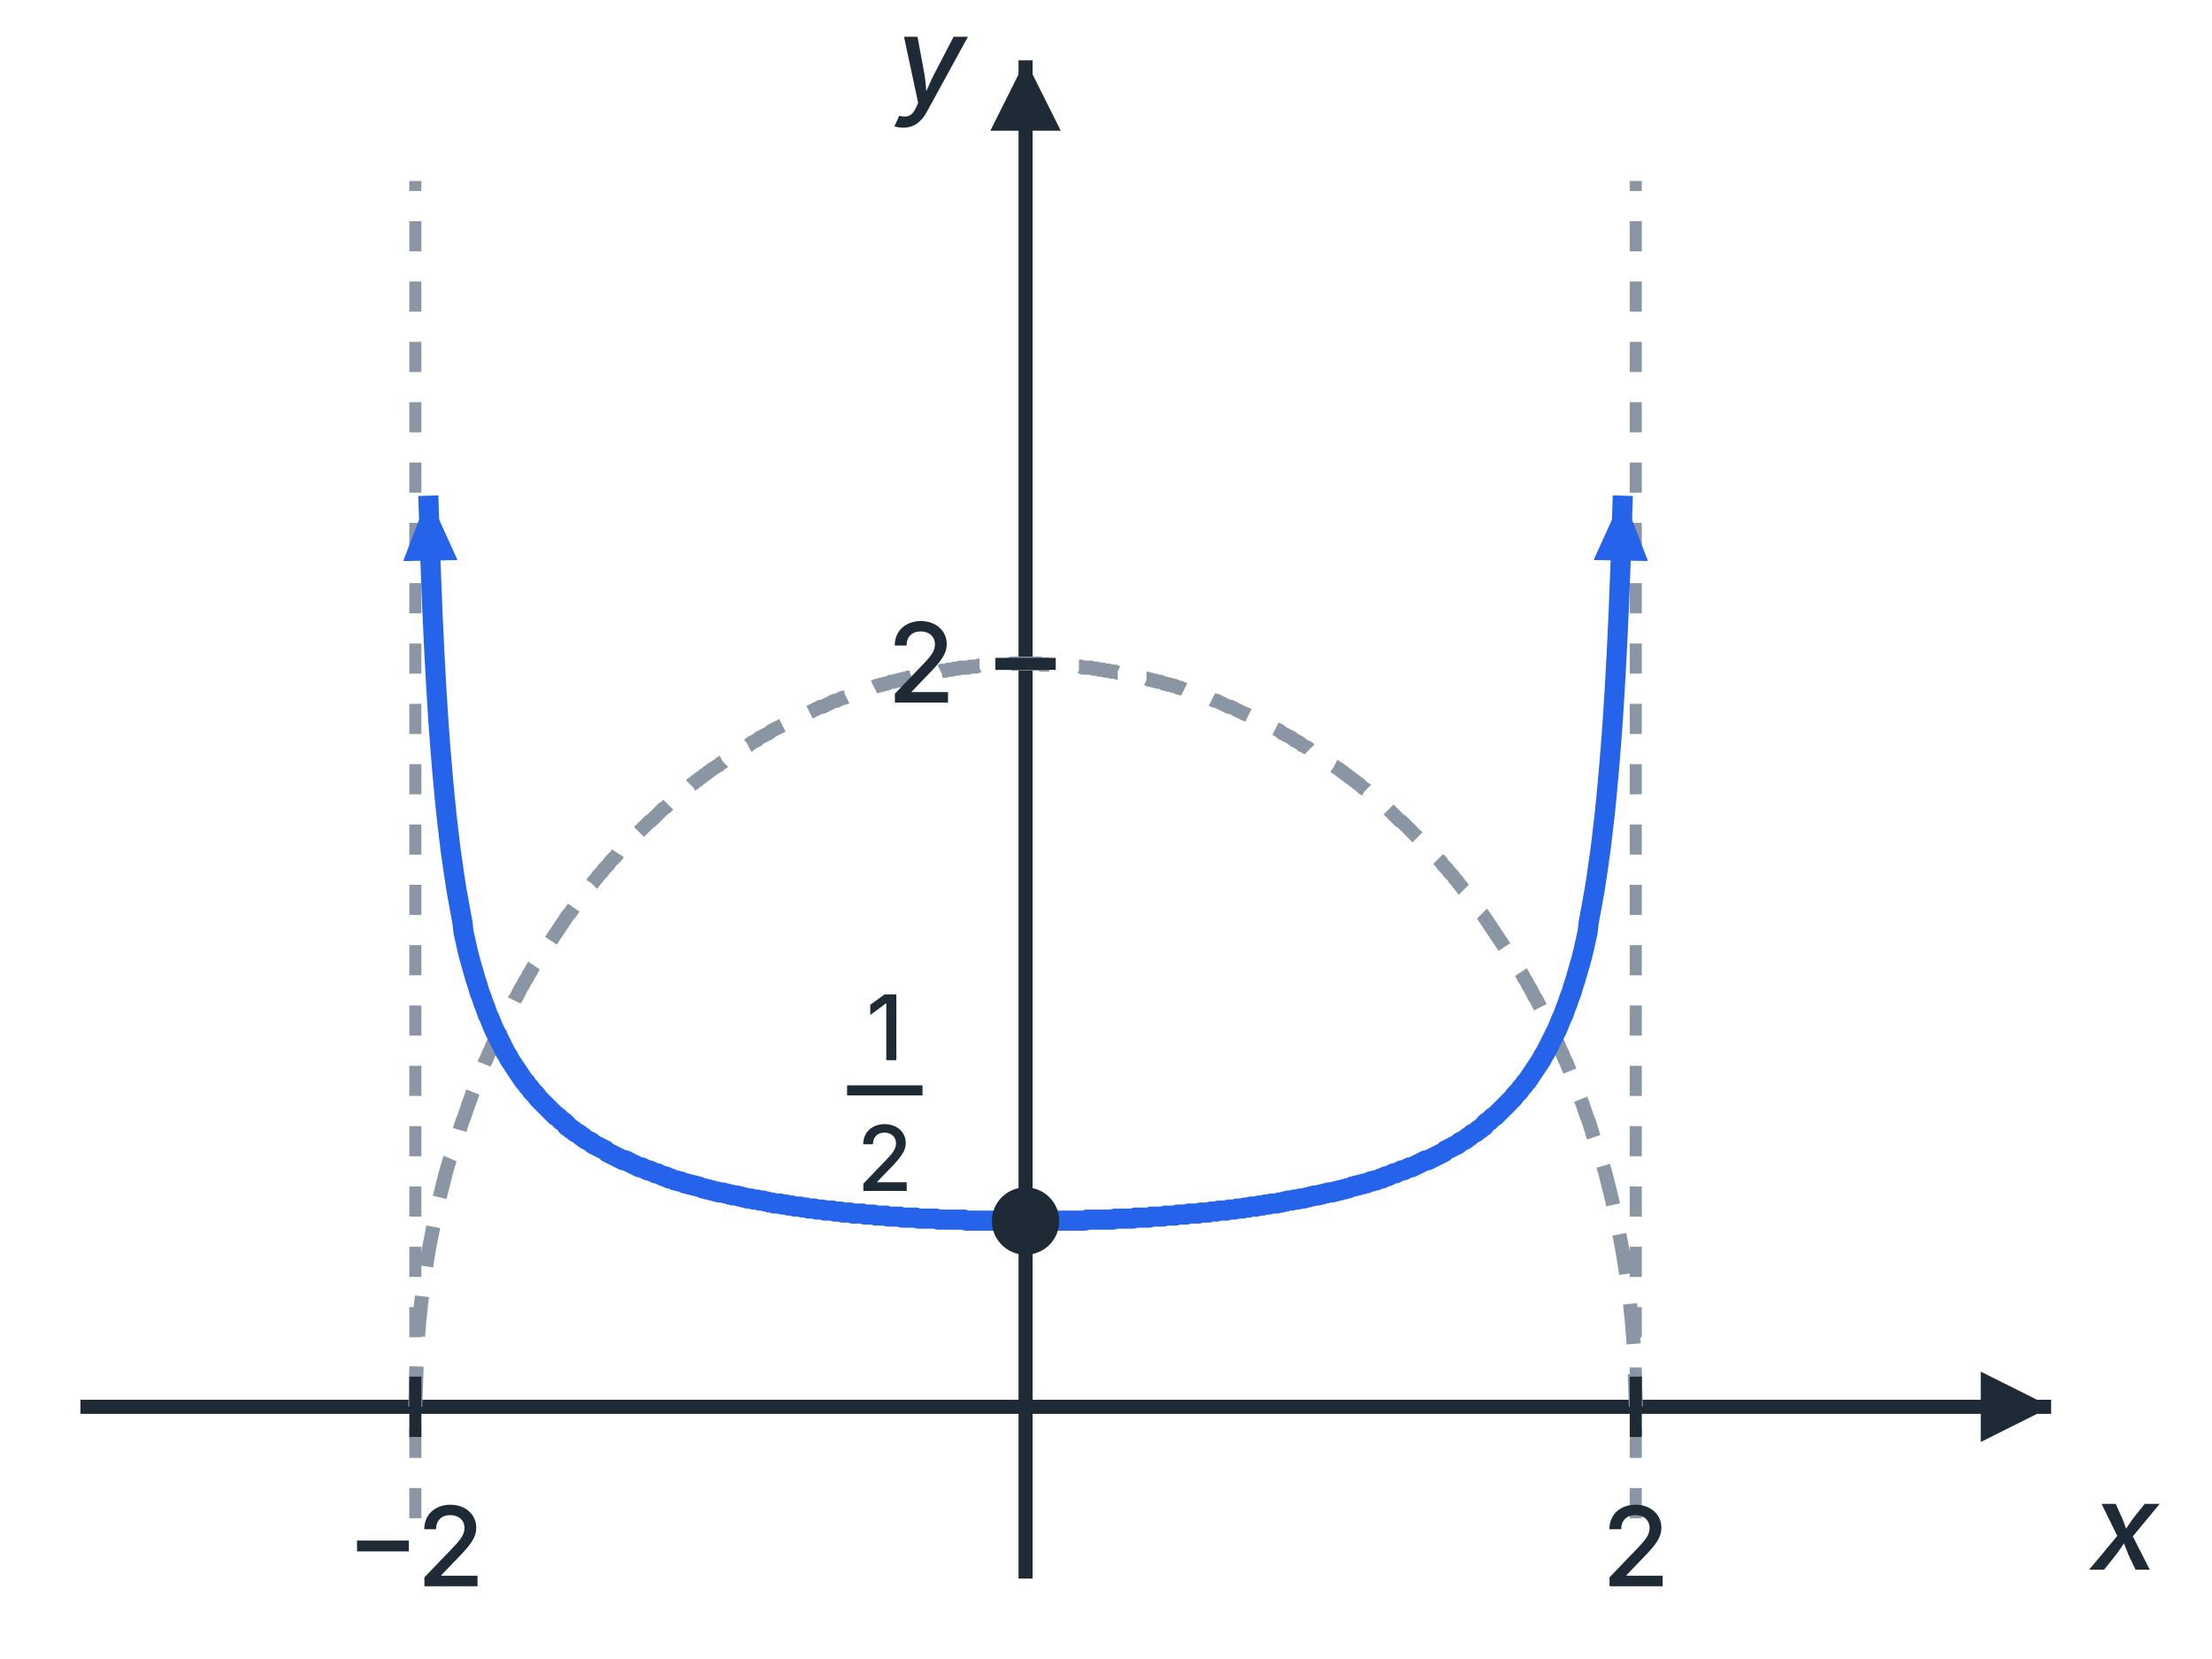
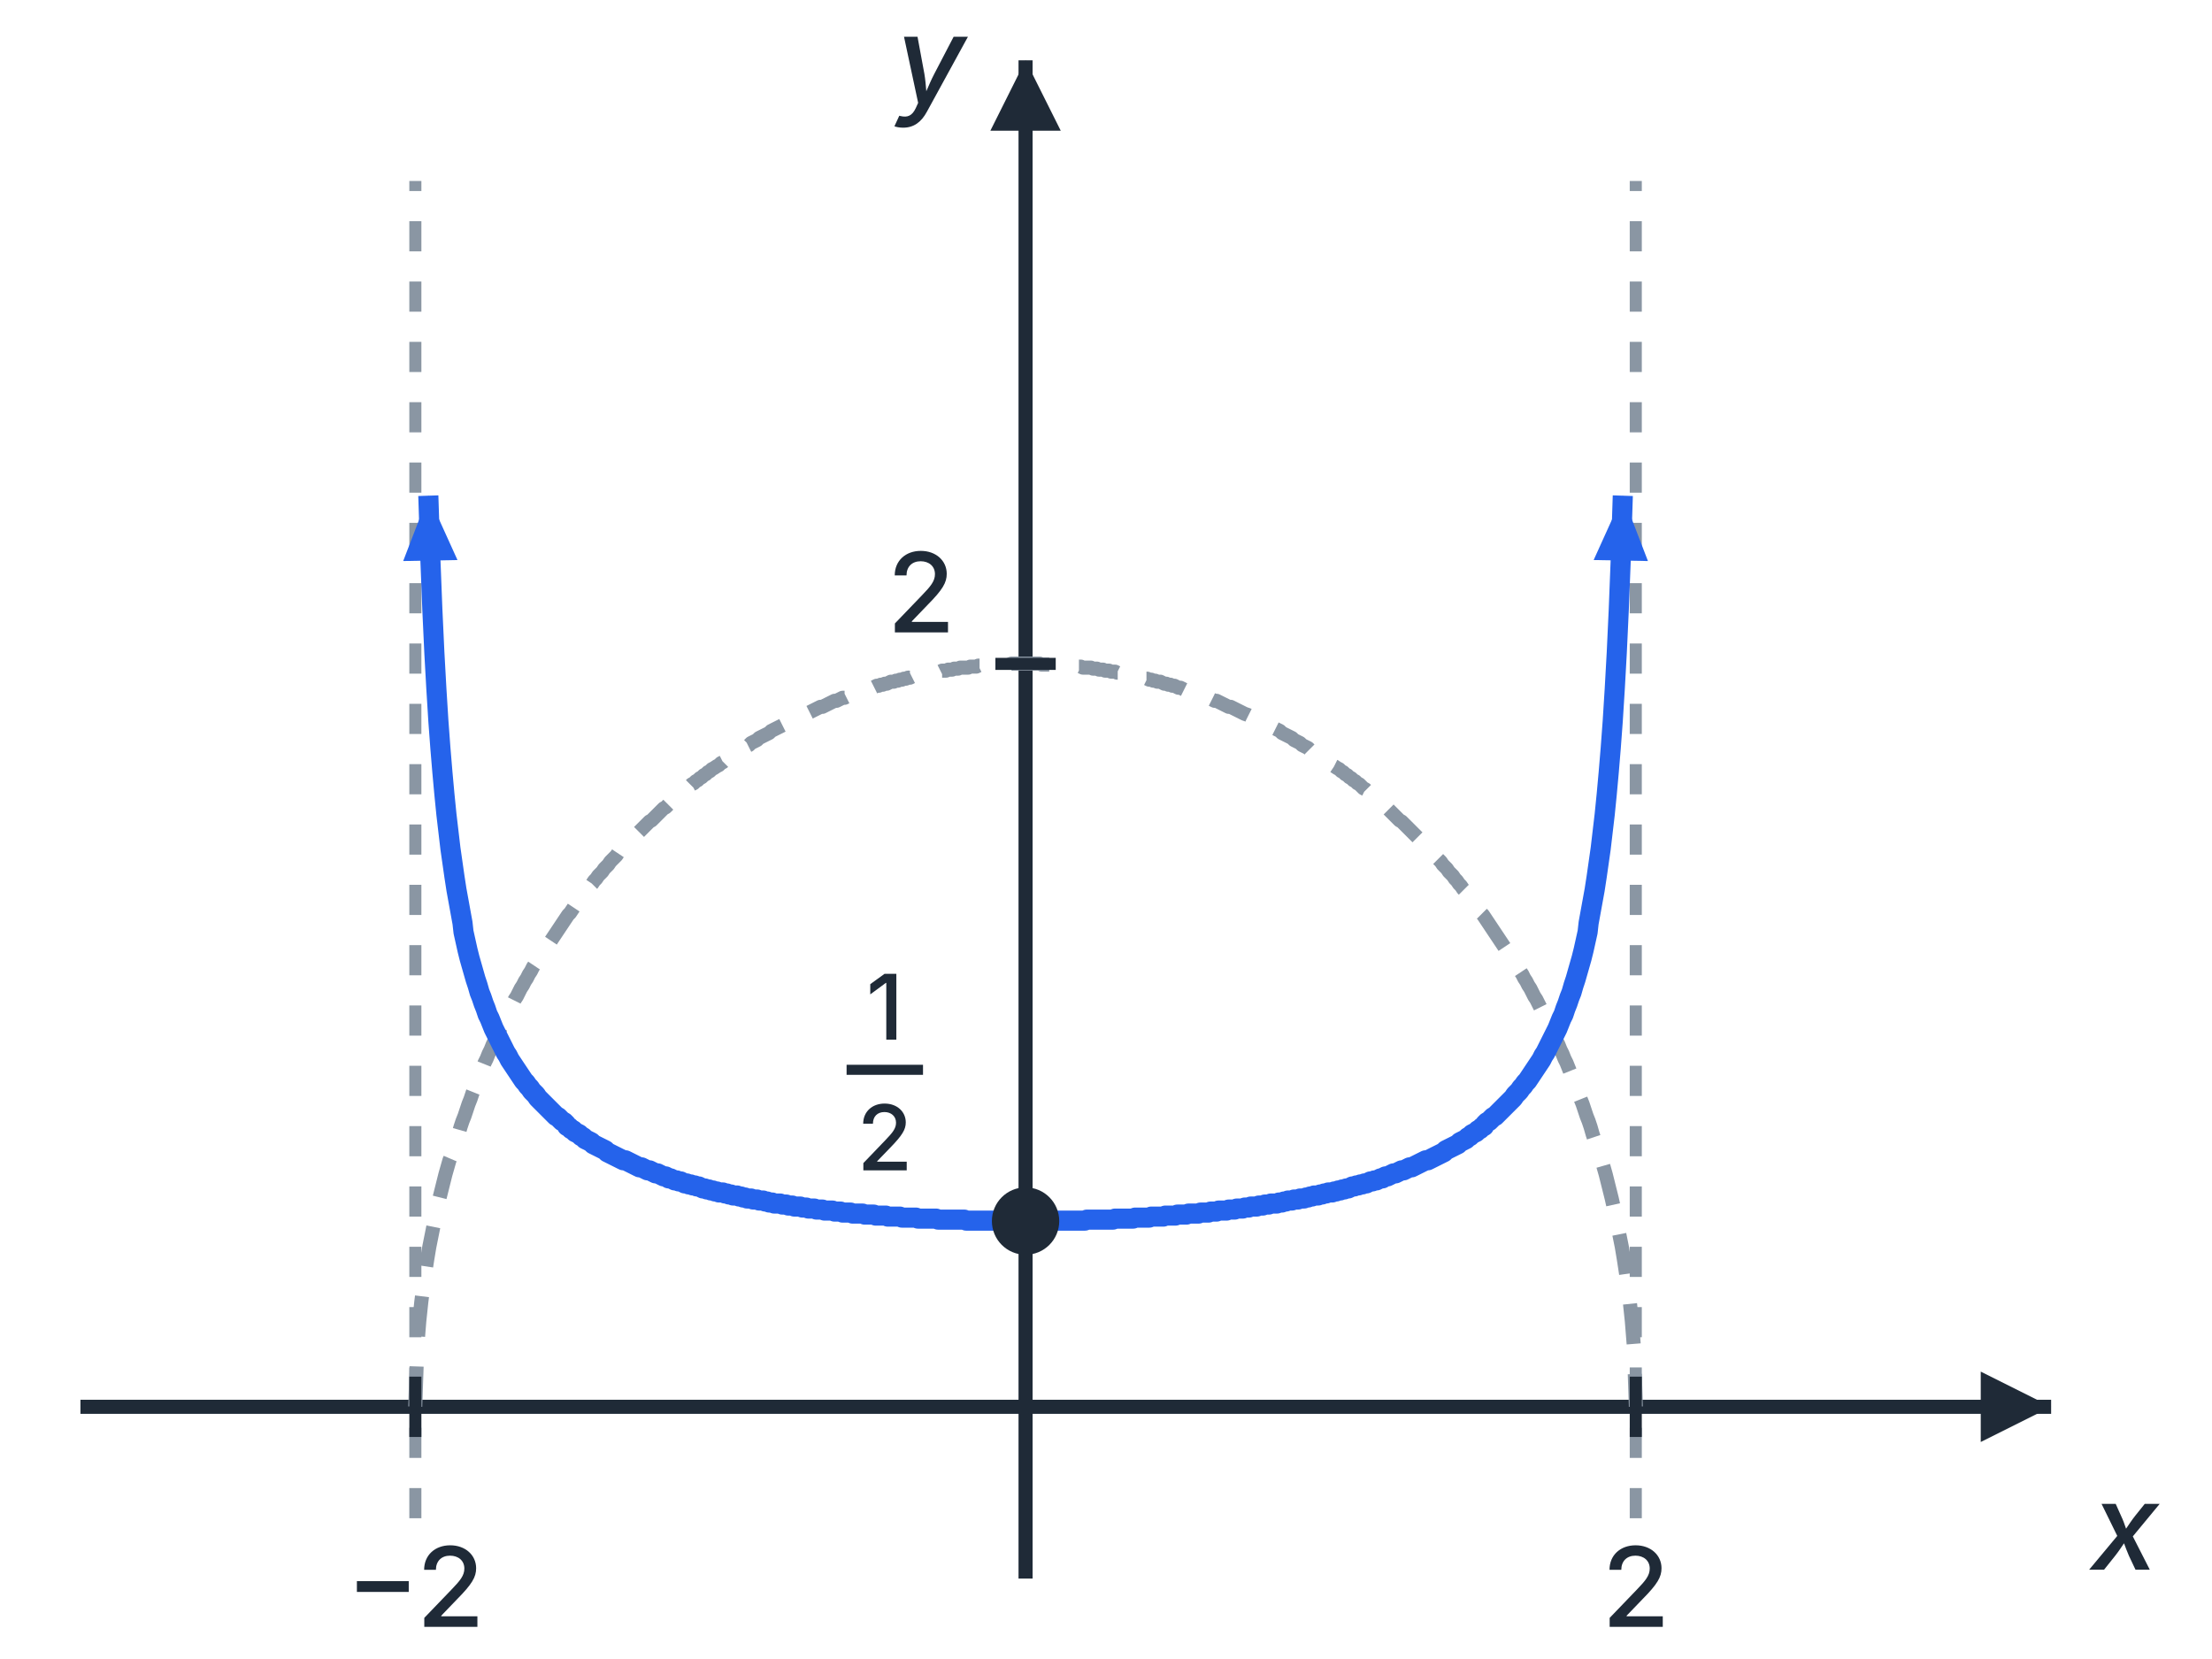
<svg xmlns="http://www.w3.org/2000/svg" viewBox="0 0 220 165" width="220" height="165" font-family="Inter, Arial, sans-serif">
  <line x1="8.0" y1="139.917" x2="204.0" y2="139.917" stroke="#1f2a37" stroke-width="1.4" />
  <path d="M204.0,139.917 l-7,-3.5 v7 z" fill="#1f2a37" />
  <line x1="102.0" y1="157.0" x2="102.0" y2="6.0" stroke="#1f2a37" stroke-width="1.4" />
  <path d="M102.0,6.0 l-3.5,7 h7 z" fill="#1f2a37" />
-   <text x="208.0" y="156.117" text-anchor="start" font-size="12" fill="#1f2a37" font-weight="500" font-style="italic">x</text>
-   <text x="96.0" y="10.2" text-anchor="end" font-size="12" fill="#1f2a37" font-weight="500" font-style="italic">y</text>
  <line x1="162.69" y1="151.0" x2="162.69" y2="18.0" stroke="#8a96a3" stroke-width="1.2" stroke-dasharray="3 3" />
  <line x1="41.31" y1="151.0" x2="41.31" y2="18.0" stroke="#8a96a3" stroke-width="1.2" stroke-dasharray="3 3" />
  <polyline points="41.3,139.9 41.5,133.9 41.7,131.4 41.9,129.5 42.1,127.9 42.3,126.5 42.5,125.2 42.7,124.0 42.9,123.0 43.1,122.0 43.3,121.0 43.5,120.1 43.7,119.2 43.9,118.4 44.1,117.6 44.3,116.8 44.5,116.1 44.7,115.4 45.0,114.7 45.2,114.0 45.4,113.4 45.6,112.8 45.8,112.1 46.0,111.5 46.2,111.0 46.4,110.4 46.6,109.8 46.8,109.3 47.0,108.7 47.2,108.2 47.4,107.7 47.6,107.2 47.8,106.7 48.0,106.2 48.2,105.7 48.4,105.3 48.6,104.8 48.8,104.4 49.0,103.9 49.2,103.5 49.4,103.1 49.6,102.6 49.8,102.2 50.0,101.8 50.2,101.4 50.4,101.0 50.6,100.6 50.8,100.2 51.0,99.8 51.2,99.4 51.4,99.1 51.6,98.7 51.8,98.3 52.0,98.0 52.2,97.6 52.4,97.3 52.6,96.9 52.8,96.6 53.0,96.2 53.2,95.9 53.4,95.6 53.7,95.3 53.9,94.9 54.1,94.6 54.3,94.3 54.5,94.0 54.7,93.7 54.9,93.4 55.1,93.1 55.3,92.8 55.5,92.5 55.7,92.2 55.9,91.9 56.1,91.6 56.3,91.3 56.5,91.0 56.7,90.8 56.9,90.5 57.1,90.2 57.3,89.9 57.5,89.7 57.7,89.4 57.9,89.2 58.1,88.9 58.3,88.6 58.5,88.4 58.7,88.1 58.9,87.9 59.1,87.6 59.3,87.4 59.5,87.1 59.7,86.9 59.9,86.7 60.1,86.4 60.3,86.2 60.5,86.0 60.7,85.7 60.9,85.5 61.1,85.3 61.3,85.1 61.5,84.8 61.7,84.6 61.9,84.4 62.1,84.2 62.3,84.0 62.6,83.8 62.8,83.6 63.0,83.3 63.2,83.1 63.4,82.9 63.6,82.7 63.8,82.5 64.0,82.3 64.2,82.1 64.4,81.9 64.6,81.7 64.8,81.6 65.0,81.4 65.2,81.2 65.4,81.0 65.6,80.8 65.8,80.6 66.0,80.4 66.2,80.3 66.4,80.1 66.6,79.9 66.8,79.7 67.0,79.6 67.2,79.4 67.4,79.2 67.6,79.0 67.8,78.9 68.0,78.7 68.2,78.5 68.4,78.4 68.6,78.2 68.8,78.0 69.0,77.9 69.2,77.7 69.4,77.6 69.6,77.4 69.8,77.3 70.0,77.1 70.2,77.0 70.4,76.8 70.6,76.7 70.8,76.5 71.0,76.4 71.3,76.2 71.5,76.1 71.7,75.9 71.9,75.8 72.1,75.6 72.3,75.5 72.5,75.4 72.7,75.2 72.9,75.1 73.1,75.0 73.3,74.8 73.5,74.7 73.7,74.6 73.9,74.4 74.1,74.3 74.3,74.2 74.5,74.1 74.7,73.9 74.9,73.8 75.1,73.7 75.3,73.6 75.5,73.4 75.7,73.3 75.9,73.2 76.1,73.1 76.3,73.0 76.5,72.9 76.7,72.7 76.9,72.6 77.1,72.5 77.3,72.4 77.5,72.3 77.7,72.2 77.9,72.1 78.1,72.0 78.3,71.9 78.5,71.8 78.7,71.7 78.9,71.6 79.1,71.5 79.3,71.4 79.5,71.3 79.7,71.2 79.9,71.1 80.2,71.0 80.4,70.9 80.6,70.8 80.8,70.7 81.0,70.6 81.2,70.5 81.4,70.4 81.6,70.3 81.8,70.3 82.0,70.2 82.2,70.1 82.4,70.0 82.6,69.9 82.8,69.8 83.0,69.7 83.2,69.7 83.4,69.6 83.6,69.5 83.8,69.4 84.0,69.4 84.2,69.3 84.4,69.2 84.6,69.1 84.8,69.1 85.0,69.0 85.2,68.9 85.4,68.8 85.6,68.8 85.8,68.7 86.0,68.6 86.2,68.6 86.4,68.5 86.6,68.4 86.8,68.4 87.0,68.3 87.2,68.2 87.4,68.2 87.6,68.1 87.8,68.1 88.0,68.0 88.2,68.0 88.4,67.9 88.6,67.8 88.9,67.8 89.1,67.7 89.3,67.7 89.5,67.6 89.7,67.6 89.9,67.5 90.1,67.5 90.3,67.4 90.5,67.4 90.7,67.3 90.9,67.3 91.1,67.2 91.3,67.2 91.5,67.1 91.7,67.1 91.9,67.1 92.1,67.0 92.3,67.0 92.5,66.9 92.7,66.9 92.9,66.9 93.1,66.8 93.3,66.8 93.5,66.8 93.7,66.7 93.9,66.7 94.1,66.7 94.3,66.6 94.5,66.6 94.7,66.6 94.9,66.5 95.1,66.5 95.3,66.5 95.5,66.4 95.7,66.4 95.9,66.4 96.1,66.4 96.3,66.4 96.5,66.3 96.7,66.3 96.9,66.3 97.1,66.3 97.3,66.2 97.5,66.2 97.8,66.2 98.0,66.2 98.2,66.2 98.4,66.2 98.6,66.1 98.8,66.1 99.0,66.1 99.2,66.1 99.4,66.1 99.6,66.1 99.8,66.1 100.0,66.1 100.2,66.1 100.4,66.1 100.6,66.0 100.8,66.0 101.0,66.0 101.2,66.0 101.4,66.0 101.6,66.0 101.8,66.0 102.0,66.0 102.2,66.0 102.4,66.0 102.6,66.0 102.8,66.0 103.0,66.0 103.2,66.0 103.4,66.0 103.6,66.1 103.8,66.1 104.0,66.1 104.2,66.1 104.4,66.1 104.6,66.1 104.8,66.1 105.0,66.1 105.2,66.1 105.4,66.1 105.6,66.2 105.8,66.2 106.0,66.2 106.2,66.2 106.5,66.2 106.7,66.2 106.9,66.3 107.1,66.3 107.3,66.3 107.5,66.3 107.7,66.4 107.9,66.4 108.1,66.4 108.3,66.4 108.5,66.4 108.7,66.5 108.9,66.5 109.1,66.5 109.3,66.6 109.5,66.6 109.7,66.6 109.9,66.7 110.1,66.7 110.3,66.7 110.5,66.8 110.7,66.8 110.9,66.8 111.1,66.9 111.3,66.9 111.5,66.9 111.7,67.0 111.9,67.0 112.1,67.1 112.3,67.1 112.5,67.1 112.7,67.2 112.9,67.2 113.1,67.3 113.3,67.3 113.5,67.4 113.7,67.4 113.9,67.5 114.1,67.5 114.3,67.6 114.5,67.6 114.7,67.7 114.9,67.7 115.1,67.8 115.4,67.8 115.6,67.9 115.8,68.0 116.0,68.0 116.2,68.1 116.4,68.1 116.6,68.2 116.8,68.2 117.0,68.3 117.2,68.4 117.4,68.4 117.6,68.5 117.8,68.6 118.0,68.6 118.2,68.7 118.4,68.8 118.6,68.8 118.8,68.9 119.0,69.0 119.2,69.1 119.4,69.1 119.6,69.2 119.8,69.3 120.0,69.4 120.2,69.4 120.4,69.5 120.6,69.6 120.8,69.7 121.0,69.7 121.2,69.8 121.4,69.9 121.6,70.0 121.8,70.1 122.0,70.2 122.2,70.3 122.4,70.3 122.6,70.4 122.8,70.5 123.0,70.6 123.2,70.7 123.4,70.8 123.6,70.9 123.8,71.0 124.1,71.1 124.3,71.2 124.5,71.3 124.7,71.4 124.9,71.5 125.1,71.6 125.3,71.7 125.5,71.8 125.7,71.9 125.9,72.0 126.1,72.1 126.3,72.2 126.5,72.3 126.7,72.4 126.9,72.5 127.1,72.6 127.3,72.7 127.5,72.9 127.7,73.0 127.9,73.1 128.1,73.2 128.3,73.3 128.5,73.4 128.7,73.6 128.9,73.7 129.1,73.8 129.3,73.9 129.5,74.1 129.7,74.2 129.9,74.3 130.1,74.4 130.3,74.6 130.5,74.7 130.7,74.8 130.9,75.0 131.1,75.1 131.3,75.2 131.5,75.4 131.7,75.5 131.9,75.6 132.1,75.8 132.3,75.9 132.5,76.1 132.7,76.2 133.0,76.4 133.2,76.5 133.4,76.7 133.6,76.8 133.8,77.0 134.0,77.1 134.2,77.3 134.4,77.4 134.6,77.6 134.8,77.7 135.0,77.9 135.2,78.0 135.4,78.2 135.6,78.4 135.8,78.5 136.0,78.7 136.2,78.9 136.4,79.0 136.6,79.2 136.8,79.4 137.0,79.6 137.2,79.7 137.4,79.9 137.6,80.1 137.8,80.3 138.0,80.4 138.2,80.6 138.4,80.8 138.6,81.0 138.8,81.2 139.0,81.4 139.2,81.6 139.4,81.7 139.6,81.9 139.8,82.1 140.0,82.3 140.2,82.5 140.4,82.7 140.6,82.9 140.8,83.1 141.0,83.3 141.2,83.6 141.4,83.8 141.7,84.0 141.9,84.2 142.1,84.4 142.3,84.6 142.5,84.8 142.7,85.1 142.9,85.3 143.1,85.5 143.3,85.7 143.5,86.0 143.7,86.2 143.9,86.4 144.1,86.7 144.3,86.9 144.5,87.1 144.7,87.4 144.9,87.6 145.1,87.9 145.3,88.1 145.5,88.4 145.7,88.6 145.9,88.9 146.1,89.2 146.3,89.4 146.5,89.7 146.7,89.9 146.9,90.2 147.1,90.5 147.3,90.8 147.5,91.0 147.7,91.3 147.9,91.6 148.1,91.9 148.3,92.2 148.5,92.5 148.7,92.8 148.9,93.1 149.1,93.4 149.3,93.7 149.5,94.0 149.7,94.3 149.9,94.6 150.1,94.9 150.3,95.3 150.6,95.6 150.8,95.9 151.0,96.2 151.2,96.6 151.4,96.9 151.6,97.3 151.8,97.6 152.0,98.0 152.2,98.3 152.4,98.7 152.6,99.1 152.8,99.4 153.0,99.8 153.2,100.2 153.4,100.6 153.6,101.0 153.8,101.4 154.0,101.8 154.2,102.2 154.4,102.6 154.6,103.1 154.8,103.5 155.0,103.9 155.2,104.4 155.4,104.8 155.6,105.3 155.8,105.7 156.0,106.2 156.2,106.7 156.4,107.2 156.6,107.7 156.8,108.2 157.0,108.7 157.2,109.3 157.4,109.8 157.6,110.4 157.8,111.0 158.0,111.5 158.2,112.1 158.4,112.8 158.6,113.4 158.8,114.0 159.0,114.7 159.3,115.4 159.5,116.1 159.7,116.8 159.9,117.6 160.1,118.4 160.3,119.2 160.5,120.1 160.7,121.0 160.9,122.0 161.1,123.0 161.3,124.0 161.5,125.2 161.7,126.5 161.9,127.9 162.1,129.5 162.3,131.4 162.5,133.9 162.7,139.9" fill="none" stroke="#8a96a3" stroke-width="1.4" stroke-dasharray="4 3" stroke-linejoin="round" />
  <polyline points="42.6,49.3 42.8,55.5 43.0,60.6 43.2,64.9 43.4,68.5 43.6,71.7 43.8,74.4 44.0,76.8 44.2,79.0 44.4,81.0 44.6,82.7 44.8,84.4 45.0,85.8 45.2,87.2 45.4,88.5 45.6,89.6 45.8,90.7 46.0,91.8 46.1,92.7 46.3,93.6 46.5,94.5 46.7,95.3 46.9,96.0 47.1,96.7 47.3,97.4 47.5,98.0 47.7,98.7 47.9,99.2 48.1,99.8 48.3,100.3 48.5,100.9 48.7,101.3 48.9,101.8 49.1,102.3 49.3,102.7 49.5,103.1 49.7,103.5 49.9,103.9 50.1,104.3 50.3,104.7 50.5,105.0 50.7,105.4 50.9,105.7 51.1,106.0 51.3,106.3 51.5,106.6 51.7,106.9 51.9,107.2 52.1,107.5 52.3,107.7 52.5,108.0 52.7,108.2 52.9,108.5 53.1,108.7 53.3,108.9 53.5,109.2 53.7,109.4 53.9,109.6 54.1,109.8 54.3,110.0 54.5,110.2 54.7,110.4 54.9,110.6 55.1,110.8 55.3,111.0 55.5,111.1 55.7,111.3 55.9,111.5 56.1,111.6 56.3,111.8 56.4,112.0 56.6,112.1 56.8,112.3 57.0,112.4 57.2,112.6 57.4,112.7 57.6,112.8 57.8,113.0 58.0,113.1 58.2,113.3 58.4,113.4 58.6,113.5 58.8,113.6 59.0,113.8 59.2,113.9 59.4,114.0 59.6,114.1 59.8,114.2 60.0,114.3 60.2,114.4 60.4,114.6 60.6,114.7 60.8,114.8 61.0,114.9 61.2,115.0 61.4,115.1 61.6,115.2 61.8,115.3 62.0,115.4 62.2,115.4 62.4,115.5 62.6,115.6 62.8,115.7 63.0,115.8 63.2,115.9 63.4,116.0 63.6,116.1 63.8,116.1 64.0,116.2 64.2,116.3 64.4,116.4 64.6,116.4 64.8,116.5 65.0,116.6 65.2,116.7 65.4,116.7 65.6,116.8 65.8,116.9 66.0,117.0 66.2,117.0 66.4,117.1 66.5,117.2 66.7,117.2 66.9,117.3 67.1,117.4 67.3,117.4 67.5,117.5 67.7,117.5 67.9,117.6 68.1,117.7 68.3,117.7 68.5,117.8 68.7,117.8 68.9,117.9 69.1,117.9 69.3,118.0 69.5,118.0 69.7,118.1 69.9,118.2 70.1,118.2 70.3,118.3 70.5,118.3 70.7,118.4 70.9,118.4 71.1,118.5 71.3,118.5 71.5,118.6 71.7,118.6 71.9,118.6 72.1,118.7 72.3,118.7 72.5,118.8 72.7,118.8 72.9,118.9 73.1,118.9 73.3,118.9 73.5,119.0 73.7,119.0 73.9,119.1 74.1,119.1 74.3,119.2 74.5,119.2 74.7,119.2 74.9,119.3 75.1,119.3 75.3,119.3 75.5,119.4 75.7,119.4 75.9,119.4 76.1,119.5 76.3,119.5 76.5,119.6 76.6,119.6 76.8,119.6 77.0,119.7 77.2,119.7 77.4,119.7 77.6,119.7 77.8,119.8 78.0,119.8 78.2,119.8 78.4,119.9 78.6,119.9 78.8,119.9 79.0,120.0 79.2,120.0 79.4,120.0 79.6,120.0 79.8,120.1 80.0,120.1 80.2,120.1 80.4,120.2 80.6,120.2 80.8,120.2 81.0,120.2 81.2,120.3 81.4,120.3 81.6,120.3 81.8,120.3 82.0,120.4 82.2,120.4 82.4,120.4 82.6,120.4 82.8,120.4 83.0,120.5 83.2,120.5 83.4,120.5 83.6,120.5 83.8,120.6 84.0,120.6 84.2,120.6 84.4,120.6 84.6,120.6 84.8,120.7 85.0,120.7 85.2,120.7 85.4,120.7 85.6,120.7 85.8,120.7 86.0,120.8 86.2,120.8 86.4,120.8 86.6,120.8 86.8,120.8 86.9,120.8 87.1,120.9 87.3,120.9 87.5,120.9 87.7,120.9 87.9,120.9 88.1,120.9 88.3,121.0 88.5,121.0 88.7,121.0 88.9,121.0 89.1,121.0 89.3,121.0 89.5,121.0 89.7,121.1 89.9,121.1 90.1,121.1 90.3,121.1 90.5,121.1 90.7,121.1 90.9,121.1 91.1,121.1 91.3,121.2 91.5,121.2 91.7,121.2 91.9,121.2 92.1,121.2 92.3,121.2 92.5,121.2 92.7,121.2 92.9,121.2 93.1,121.2 93.3,121.3 93.5,121.3 93.7,121.3 93.9,121.3 94.1,121.3 94.3,121.3 94.5,121.3 94.7,121.3 94.9,121.3 95.1,121.3 95.3,121.3 95.5,121.3 95.7,121.3 95.9,121.3 96.1,121.4 96.3,121.4 96.5,121.4 96.7,121.4 96.9,121.4 97.0,121.4 97.2,121.4 97.4,121.4 97.6,121.4 97.8,121.4 98.0,121.4 98.2,121.4 98.4,121.4 98.6,121.4 98.8,121.4 99.0,121.4 99.2,121.4 99.4,121.4 99.6,121.4 99.8,121.4 100.0,121.4 100.2,121.4 100.4,121.4 100.6,121.4 100.8,121.4 101.0,121.4 101.2,121.4 101.4,121.4 101.6,121.4 101.8,121.4 102.0,121.4 102.2,121.4 102.4,121.4 102.6,121.4 102.8,121.4 103.0,121.4 103.2,121.4 103.4,121.4 103.6,121.4 103.8,121.4 104.0,121.4 104.2,121.4 104.4,121.4 104.6,121.4 104.8,121.4 105.0,121.4 105.2,121.4 105.4,121.4 105.6,121.4 105.8,121.4 106.0,121.4 106.2,121.4 106.4,121.4 106.6,121.4 106.8,121.4 107.0,121.4 107.1,121.4 107.3,121.4 107.5,121.4 107.7,121.4 107.9,121.4 108.1,121.3 108.3,121.3 108.5,121.3 108.7,121.3 108.9,121.3 109.1,121.3 109.3,121.3 109.5,121.3 109.7,121.3 109.9,121.3 110.1,121.3 110.3,121.3 110.5,121.3 110.7,121.3 110.9,121.2 111.1,121.2 111.3,121.2 111.5,121.2 111.7,121.2 111.9,121.2 112.1,121.2 112.3,121.2 112.5,121.2 112.7,121.2 112.9,121.1 113.1,121.1 113.3,121.1 113.5,121.1 113.7,121.1 113.9,121.1 114.1,121.1 114.3,121.1 114.5,121.0 114.7,121.0 114.9,121.0 115.1,121.0 115.3,121.0 115.5,121.0 115.7,121.0 115.9,120.9 116.1,120.9 116.3,120.9 116.5,120.9 116.7,120.9 116.9,120.9 117.1,120.8 117.2,120.8 117.4,120.8 117.6,120.8 117.8,120.8 118.0,120.8 118.2,120.7 118.4,120.7 118.6,120.7 118.8,120.7 119.0,120.7 119.2,120.7 119.4,120.6 119.6,120.6 119.8,120.6 120.0,120.6 120.2,120.6 120.4,120.5 120.6,120.5 120.8,120.5 121.0,120.5 121.2,120.4 121.4,120.4 121.6,120.4 121.8,120.4 122.0,120.4 122.2,120.3 122.4,120.3 122.6,120.3 122.8,120.3 123.0,120.2 123.2,120.2 123.4,120.2 123.6,120.2 123.8,120.1 124.0,120.1 124.2,120.1 124.4,120.0 124.6,120.0 124.8,120.0 125.0,120.0 125.2,119.9 125.4,119.9 125.6,119.9 125.8,119.8 126.0,119.8 126.2,119.8 126.4,119.7 126.6,119.7 126.8,119.7 127.0,119.7 127.2,119.6 127.4,119.6 127.5,119.6 127.7,119.5 127.9,119.5 128.1,119.4 128.3,119.4 128.5,119.4 128.7,119.3 128.9,119.3 129.1,119.3 129.3,119.2 129.5,119.2 129.7,119.2 129.9,119.1 130.1,119.1 130.3,119.0 130.5,119.0 130.7,118.9 130.9,118.9 131.1,118.9 131.3,118.8 131.5,118.8 131.7,118.7 131.9,118.7 132.1,118.6 132.3,118.6 132.5,118.6 132.7,118.5 132.9,118.5 133.1,118.4 133.3,118.4 133.5,118.3 133.7,118.3 133.9,118.2 134.1,118.2 134.3,118.1 134.5,118.0 134.7,118.0 134.9,117.9 135.1,117.9 135.3,117.8 135.5,117.8 135.7,117.7 135.9,117.7 136.1,117.6 136.3,117.5 136.5,117.5 136.7,117.4 136.9,117.4 137.1,117.3 137.3,117.2 137.5,117.2 137.6,117.1 137.8,117.0 138.0,117.0 138.2,116.9 138.4,116.8 138.6,116.7 138.8,116.7 139.0,116.6 139.2,116.5 139.4,116.4 139.6,116.4 139.8,116.3 140.0,116.2 140.2,116.1 140.4,116.1 140.6,116.0 140.8,115.9 141.0,115.8 141.2,115.7 141.4,115.6 141.6,115.5 141.8,115.4 142.0,115.4 142.2,115.3 142.4,115.2 142.6,115.1 142.8,115.0 143.0,114.9 143.2,114.8 143.4,114.7 143.6,114.6 143.8,114.4 144.0,114.3 144.2,114.2 144.4,114.1 144.6,114.0 144.8,113.9 145.0,113.8 145.2,113.6 145.4,113.5 145.6,113.4 145.8,113.3 146.0,113.1 146.2,113.0 146.4,112.8 146.6,112.7 146.8,112.6 147.0,112.4 147.2,112.3 147.4,112.1 147.6,112.0 147.7,111.8 147.9,111.6 148.1,111.5 148.3,111.3 148.5,111.1 148.7,111.0 148.9,110.8 149.1,110.6 149.3,110.4 149.5,110.2 149.7,110.0 149.9,109.8 150.1,109.6 150.3,109.4 150.5,109.2 150.7,108.9 150.9,108.7 151.1,108.5 151.3,108.2 151.5,108.0 151.7,107.7 151.9,107.5 152.1,107.2 152.3,106.9 152.5,106.6 152.7,106.3 152.9,106.0 153.1,105.7 153.3,105.4 153.5,105.0 153.7,104.7 153.9,104.3 154.1,103.9 154.3,103.5 154.5,103.1 154.7,102.7 154.9,102.3 155.1,101.8 155.3,101.3 155.5,100.9 155.7,100.3 155.9,99.8 156.1,99.2 156.3,98.7 156.5,98.0 156.7,97.4 156.9,96.7 157.1,96.0 157.3,95.3 157.5,94.5 157.7,93.6 157.9,92.7 158.0,91.8 158.2,90.7 158.4,89.6 158.6,88.5 158.8,87.2 159.0,85.8 159.2,84.4 159.4,82.7 159.6,81.0 159.8,79.0 160.0,76.8 160.2,74.4 160.4,71.7 160.6,68.5 160.8,64.9 161.0,60.6 161.2,55.5 161.4,49.3" fill="none" stroke="#2563eb" stroke-width="2.0" stroke-linejoin="round" />
  <path d="M161.4,49.3 L163.9,55.8 L158.5,55.7 z" fill="#2563eb" />
  <path d="M42.6,49.3 L45.5,55.7 L40.1,55.8 z" fill="#2563eb" />
  <circle cx="102.0" cy="121.444" r="2.6" fill="#1f2a37" stroke="#1f2a37" stroke-width="1.5" />
  <line x1="41.31" y1="136.917" x2="41.31" y2="142.917" stroke="#1f2a37" stroke-width="1.2" />
-   <text x="41.31" y="157.767" text-anchor="middle" font-size="11" fill="#1f2a37" font-weight="500">−2</text>
  <line x1="162.69" y1="136.917" x2="162.69" y2="142.917" stroke="#1f2a37" stroke-width="1.2" />
-   <text x="162.69" y="157.767" text-anchor="middle" font-size="11" fill="#1f2a37" font-weight="500">2</text>
  <line x1="99.0" y1="66.028" x2="105.0" y2="66.028" stroke="#1f2a37" stroke-width="1.2" />
-   <text x="95.0" y="69.878" text-anchor="end" font-size="11" fill="#1f2a37" font-weight="500">2</text>
  <line x1="99.0" y1="121.444" x2="105.0" y2="121.444" stroke="#1f2a37" stroke-width="1.2" />
-   <text x="88.0" y="105.444" text-anchor="middle" font-size="9.0" fill="#1f2a37" font-weight="500">1</text>
-   <line x1="84.25" y1="108.444" x2="91.75" y2="108.444" stroke="#1f2a37" stroke-width="1" />
-   <text x="88.0" y="118.444" text-anchor="middle" font-size="9.0" fill="#1f2a37" font-weight="500">2</text>
+   <text x="208.0" y="156.117" text-anchor="start" font-size="12" fill="#1f2a37" font-weight="500" font-style="italic">x</text>
+   <text x="96.0" y="10.2" text-anchor="end" font-size="12" fill="#1f2a37" font-weight="500" font-style="italic">y</text>
+   <text x="41.3" y="161.8" text-anchor="middle" font-size="11" fill="#1f2a37" font-weight="500">−2</text>
+   <text x="162.7" y="161.8" text-anchor="middle" font-size="11" fill="#1f2a37" font-weight="500">2</text>
+   <text x="95.0" y="62.9" text-anchor="end" font-size="11" fill="#1f2a37" font-weight="500">2</text>
+   <text x="88.0" y="103.4" text-anchor="middle" font-size="9.0" fill="#1f2a37" font-weight="500">1</text>
+   <line x1="84.2" y1="106.4" x2="91.8" y2="106.4" stroke="#1f2a37" stroke-width="1" />
+   <text x="88.0" y="116.4" text-anchor="middle" font-size="9.0" fill="#1f2a37" font-weight="500">2</text>
</svg>
